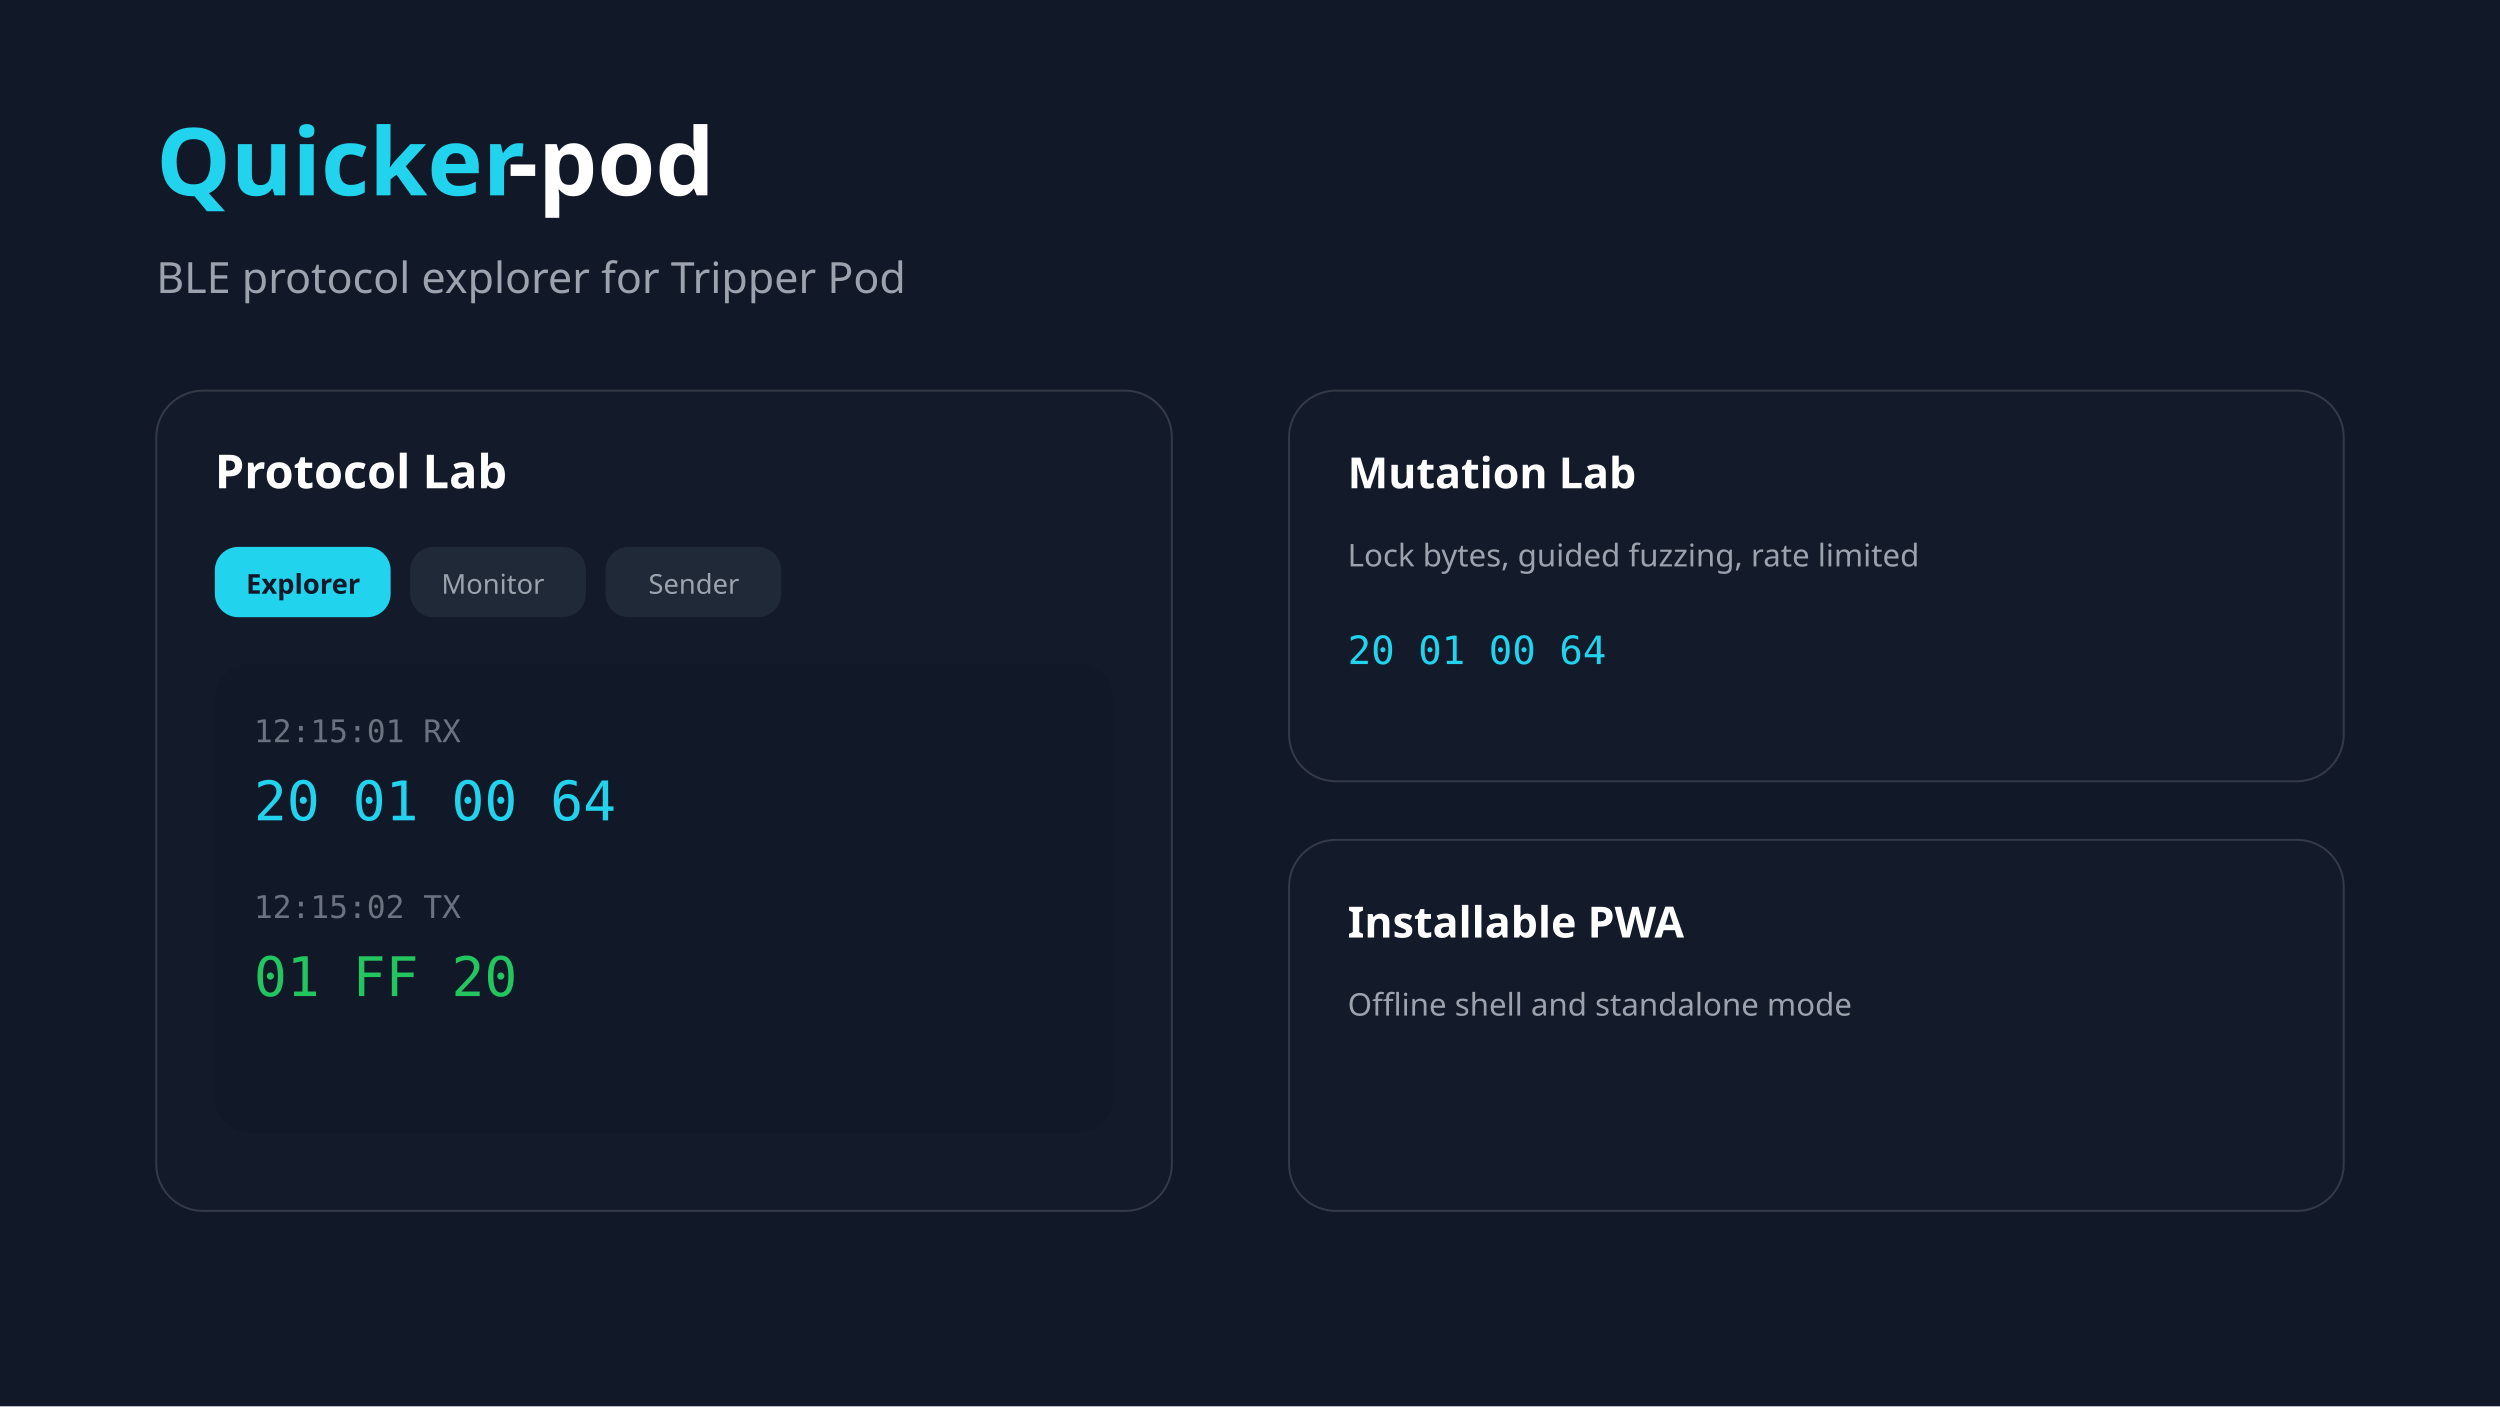
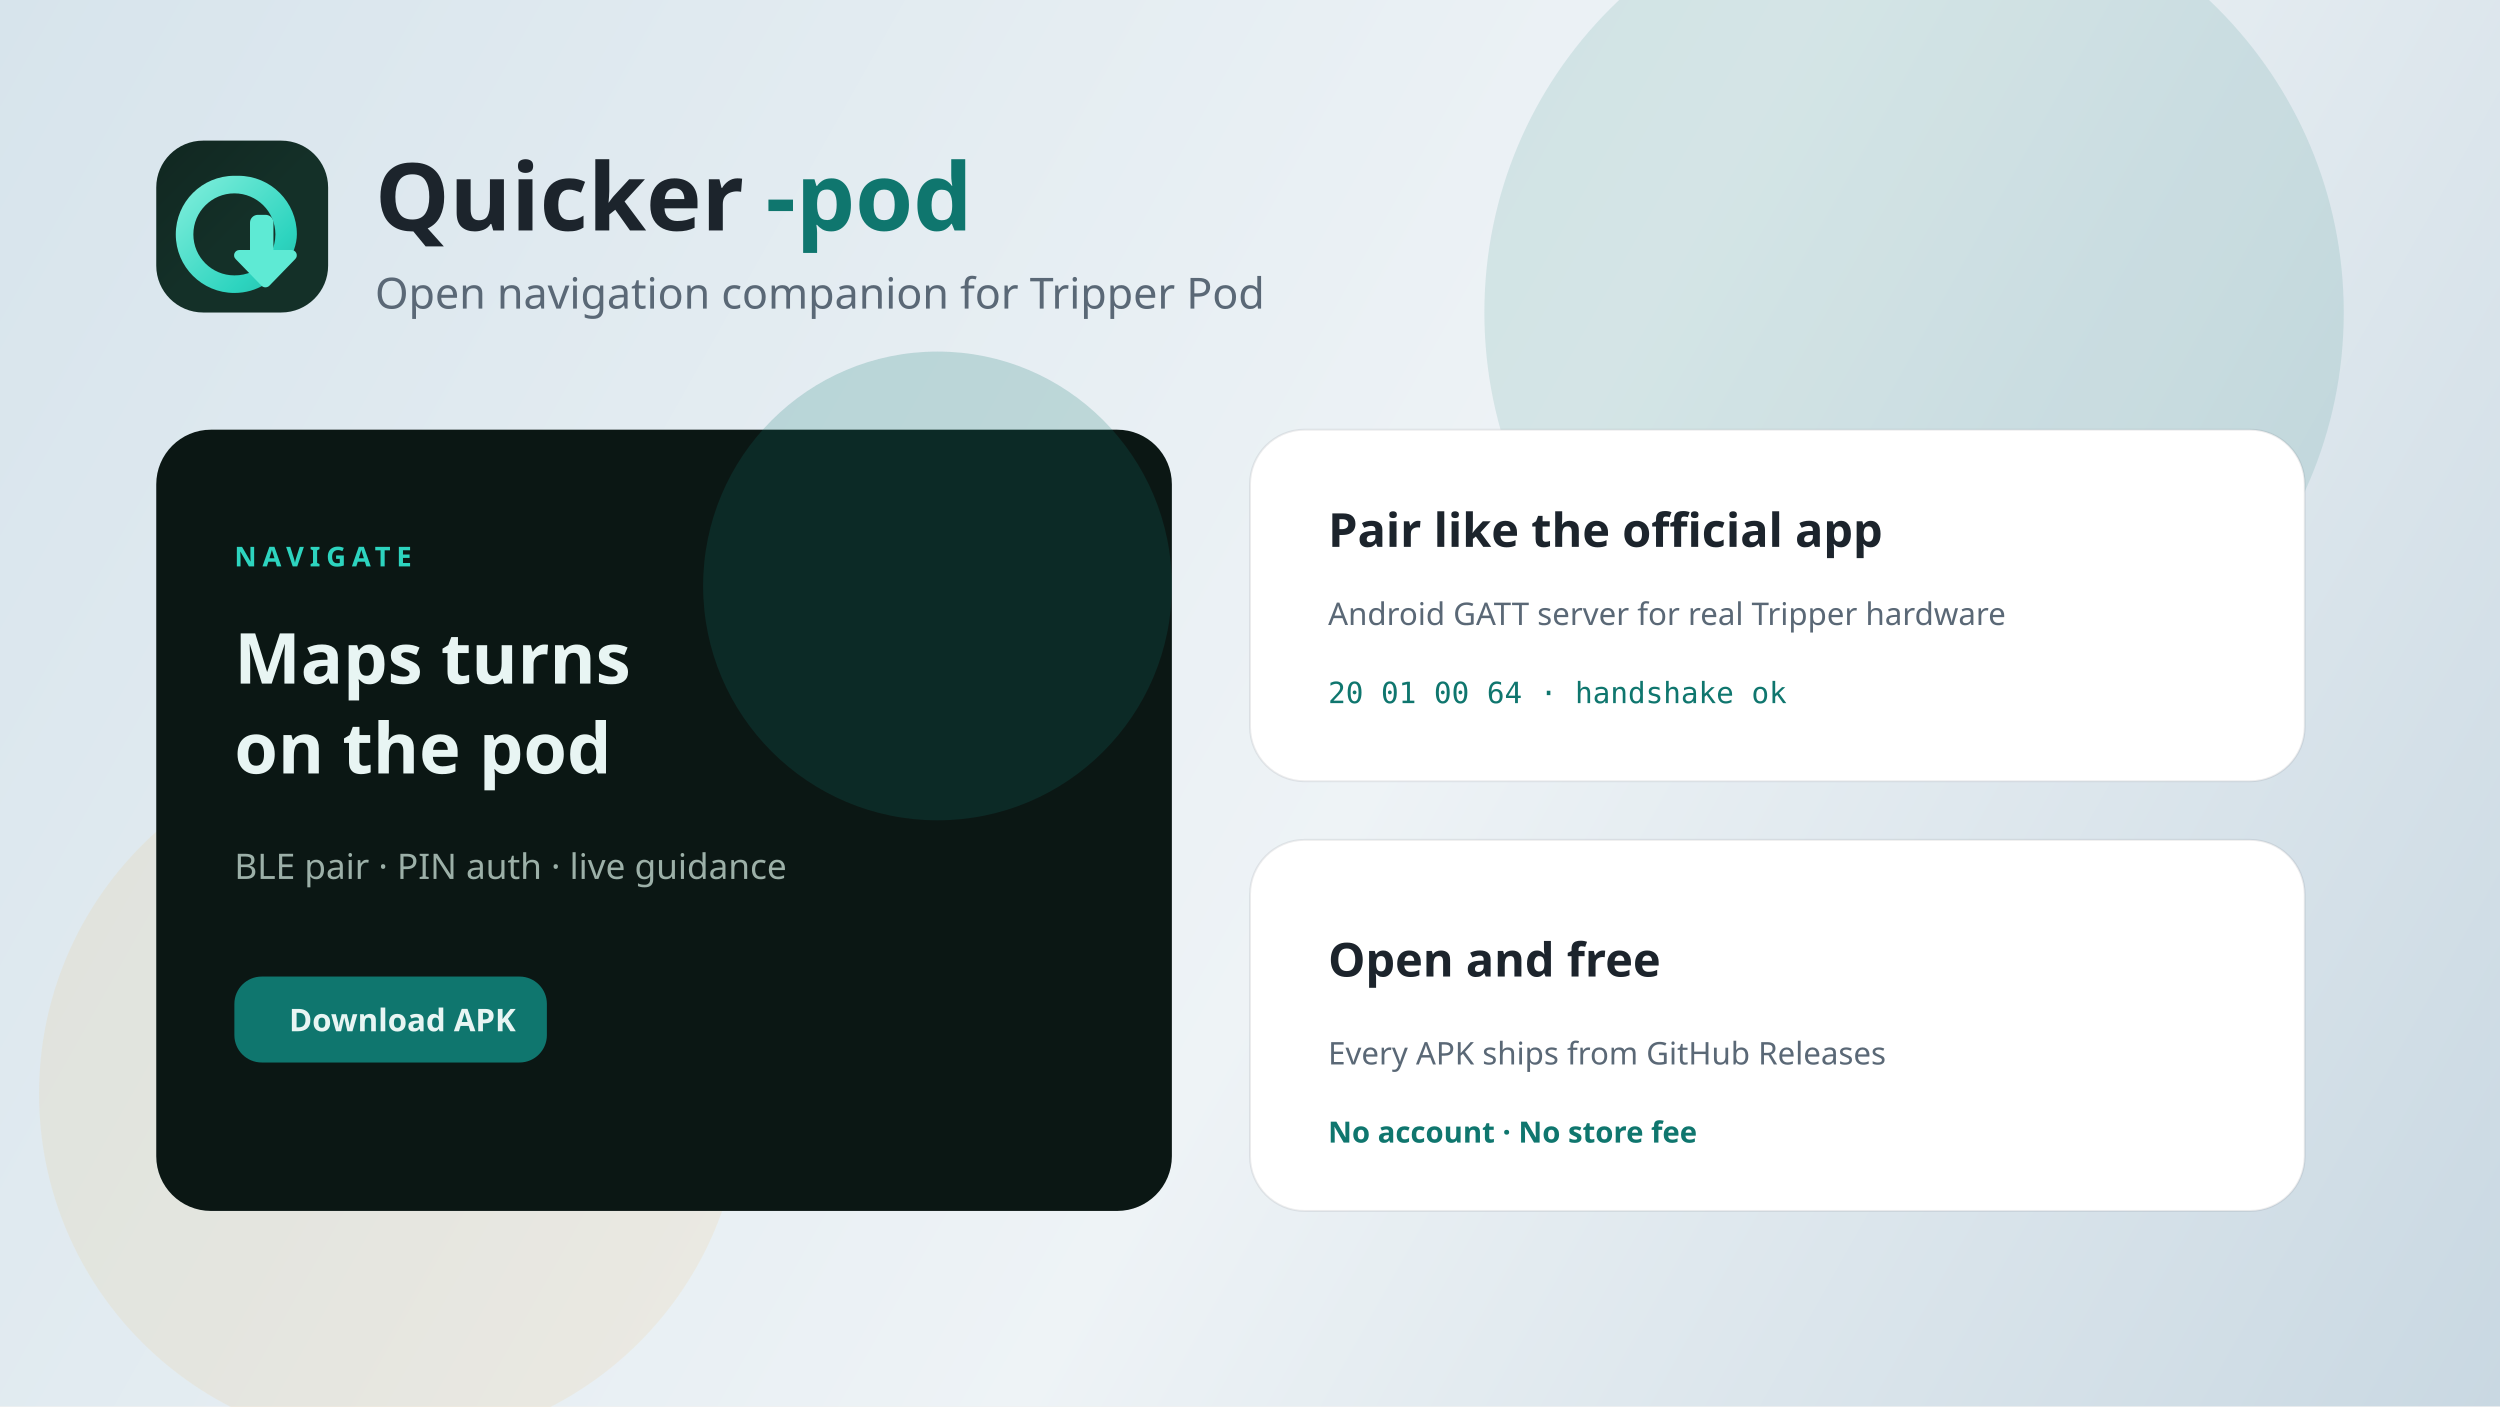
<svg xmlns="http://www.w3.org/2000/svg" width="1280" height="720" viewBox="0 0 1280 720">
-   <rect width="1280" height="720" fill="#111827" />
-   <text x="80" y="100" fill="#22d3ee" font-family="sans-serif" font-size="48" font-weight="700">Quicker</text>
-   <text x="260" y="100" fill="#ffffff" font-family="sans-serif" font-size="48" font-weight="700">-pod</text>
-   <text x="80" y="150" fill="#9ca3af" font-family="sans-serif" font-size="22">BLE protocol explorer for Tripper Pod</text>
-   <rect x="80" y="200" width="520" height="420" rx="24" fill="#1f2937" stroke="#ffffff" opacity="0.15" />
-   <text x="110" y="250" fill="#ffffff" font-family="sans-serif" font-size="24" font-weight="600">Protocol Lab</text>
-   <rect x="110" y="280" width="90" height="36" rx="12" fill="#22d3ee" />
-   <text x="126" y="304" fill="#111827" font-family="sans-serif" font-size="14" font-weight="600">Explorer</text>
-   <rect x="210" y="280" width="90" height="36" rx="12" fill="#1f2937" />
-   <text x="226" y="304" fill="#9ca3af" font-family="sans-serif" font-size="14">Monitor</text>
-   <rect x="310" y="280" width="90" height="36" rx="12" fill="#1f2937" />
-   <text x="332" y="304" fill="#9ca3af" font-family="sans-serif" font-size="14">Sender</text>
-   <rect x="110" y="340" width="460" height="240" rx="18" fill="#111827" />
-   <text x="130" y="380" fill="#6b7280" font-family="monospace" font-size="16">12:15:01 RX</text>
-   <text x="130" y="420" fill="#22d3ee" font-family="monospace" font-size="28">20 01 00 64</text>
-   <text x="130" y="470" fill="#6b7280" font-family="monospace" font-size="16">12:15:02 TX</text>
-   <text x="130" y="510" fill="#22c55e" font-family="monospace" font-size="28">01 FF 20</text>
-   <rect x="660" y="200" width="540" height="200" rx="24" fill="#1f2937" stroke="#ffffff" opacity="0.15" />
-   <text x="690" y="250" fill="#ffffff" font-family="sans-serif" font-size="22" font-weight="600">Mutation Lab</text>
-   <text x="690" y="290" fill="#9ca3af" font-family="sans-serif" font-size="16">Lock bytes, guided fuzzing, rate limited</text>
-   <text x="690" y="340" fill="#22d3ee" font-family="monospace" font-size="20">20 01 00 64</text>
-   <rect x="660" y="430" width="540" height="190" rx="24" fill="#1f2937" stroke="#ffffff" opacity="0.15" />
-   <text x="690" y="480" fill="#ffffff" font-family="sans-serif" font-size="22" font-weight="600">Installable PWA</text>
-   <text x="690" y="520" fill="#9ca3af" font-family="sans-serif" font-size="16">Offline shell and standalone mode</text>
+   <defs>
+     <linearGradient id="bg" x1="0" y1="0" x2="1280" y2="720" gradientUnits="userSpaceOnUse">
+       <stop stop-color="#d7e4ec" />
+       <stop offset="0.55" stop-color="#eef3f6" />
+       <stop offset="1" stop-color="#c9d8e2" />
+     </linearGradient>
+     <linearGradient id="mark" x1="80" y1="80" x2="200" y2="200" gradientUnits="userSpaceOnUse">
+       <stop stop-color="#99F6E4" />
+       <stop offset="0.45" stop-color="#2DD4BF" />
+       <stop offset="1" stop-color="#0F766E" />
+     </linearGradient>
+     <linearGradient id="tile" x1="0" y1="0" x2="120" y2="120" gradientUnits="userSpaceOnUse">
+       <stop stop-color="#0B1714" />
+       <stop offset="1" stop-color="#143028" />
+     </linearGradient>
+   </defs>
+   <rect width="1280" height="720" fill="url(#bg)" />
+   <circle cx="980" cy="160" r="220" fill="#0f766e" opacity="0.12" />
+   <circle cx="200" cy="560" r="180" fill="#f59e0b" opacity="0.08" />
+   <rect x="80" y="72" width="88" height="88" rx="24" fill="url(#tile)" />
+   <path fill="url(#mark)" d="M120 90c-16.6 0-30 13.4-30 30s13.4 30 30 30c5.8 0 11.1-1.6 15.6-4.4l-6.5-6.5A21.4 21.4 0 0 1 120 141c-11.6 0-21-9.4-21-21s9.4-21 21-21 21 9.4 21 21c0 3.4-.8 6.6-2.2 9.4l7.1 7.1C149.9 131.1 152 124.9 152 120c0-16.6-13.4-30-30-30z" />
+   <path fill="#5EEAD4" d="M128 114c0-2.2 1.8-4 4-4h4c2.2 0 4 1.8 4 4v14h9.2c2.5 0 3.7 3 1.9 4.7l-13.2 13.6c-1.1 1.1-2.9 1.1-4 0l-13.2-13.6c-1.8-1.7-.6-4.7 1.9-4.7H128v-14z" />
+   <text x="192" y="118" fill="#1c242c" font-family="Syne, Figtree, system-ui, sans-serif" font-size="48" font-weight="800">Quicker</text>
+   <text x="392" y="118" fill="#0f766e" font-family="Syne, Figtree, system-ui, sans-serif" font-size="48" font-weight="800">-pod</text>
+   <text x="192" y="158" fill="#5a6876" font-family="Figtree, system-ui, sans-serif" font-size="22">Open navigation companion for Tripper Pod</text>
+   <rect x="80" y="220" width="520" height="400" rx="28" fill="#0B1714" />
+   <circle cx="480" cy="300" r="120" fill="#0f766e" opacity="0.2" />
+   <text x="120" y="290" fill="#2DD4BF" font-family="Syne, Figtree, system-ui, sans-serif" font-size="14" font-weight="700" letter-spacing="3">NAVIGATE</text>
+   <text x="120" y="350" fill="#e8f5f3" font-family="Syne, Figtree, system-ui, sans-serif" font-size="36" font-weight="800">Maps turns</text>
+   <text x="120" y="396" fill="#e8f5f3" font-family="Syne, Figtree, system-ui, sans-serif" font-size="36" font-weight="800">on the pod</text>
+   <text x="120" y="450" fill="#9cb0a8" font-family="Figtree, system-ui, sans-serif" font-size="18">BLE pair · PIN auth · live guidance</text>
+   <rect x="120" y="500" width="160" height="44" rx="14" fill="#0f766e" />
+   <text x="148" y="528" fill="#e8f5f3" font-family="Figtree, system-ui, sans-serif" font-size="16" font-weight="600">Download APK</text>
+   <rect x="640" y="220" width="540" height="180" rx="28" fill="#ffffff" stroke="#1c242c15" />
+   <text x="680" y="280" fill="#1c242c" font-family="Syne, Figtree, system-ui, sans-serif" font-size="24" font-weight="700">Pair like the official app</text>
+   <text x="680" y="320" fill="#5a6876" font-family="Figtree, system-ui, sans-serif" font-size="16">Android GATT server for real Tripper hardware</text>
+   <text x="680" y="360" fill="#0f766e" font-family="JetBrains Mono, monospace" font-size="15">20 01 00 64 · handshake ok</text>
+   <rect x="640" y="430" width="540" height="190" rx="28" fill="#ffffff" stroke="#1c242c15" />
+   <text x="680" y="500" fill="#1c242c" font-family="Syne, Figtree, system-ui, sans-serif" font-size="24" font-weight="700">Open and free</text>
+   <text x="680" y="545" fill="#5a6876" font-family="Figtree, system-ui, sans-serif" font-size="16">Every APK ships from GitHub Releases</text>
+   <text x="680" y="585" fill="#0f766e" font-family="Figtree, system-ui, sans-serif" font-size="15" font-weight="600">No account · No store fee</text>
</svg>
